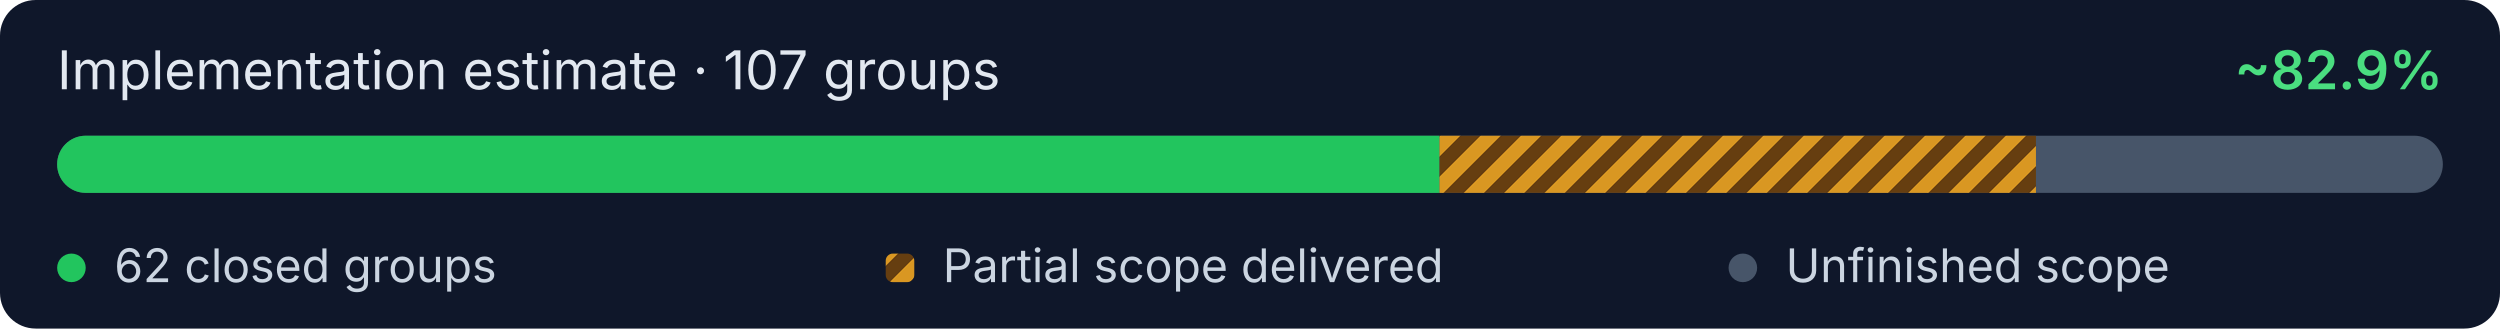
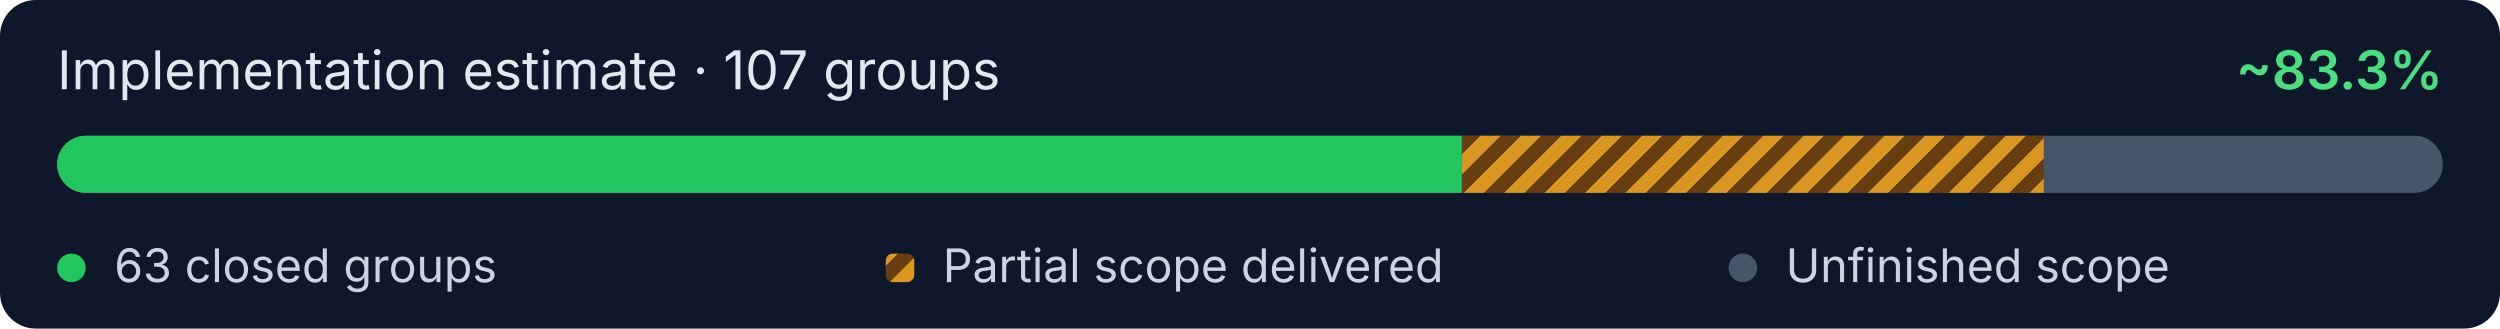
<svg xmlns="http://www.w3.org/2000/svg" width="700" height="92" viewBox="0 0 700 92" role="img" aria-labelledby="title description">
  <defs>
    <clipPath id="track">
      <rect x="16" y="38" width="668" height="16" rx="8" />
    </clipPath>
    <pattern id="partial" width="8" height="8" patternUnits="userSpaceOnUse" patternTransform="rotate(45)">
      <rect width="8" height="8" fill="#663e10" />
      <rect width="4" height="8" fill="#d99722" />
    </pattern>
  </defs>
  <rect width="700" height="92" rx="10" fill="#0f172a" />
  <g font-family="system-ui, -apple-system, BlinkMacSystemFont, 'Segoe UI', sans-serif">
    <text x="16" y="25" font-size="15" fill="#e2e8f0">Implementation estimate · 107 groups</text>
-     <text x="684" y="25" text-anchor="end" font-size="15" font-weight="600" fill="#4ade80">~82.9%</text>
+     <text x="684" y="25" text-anchor="end" font-size="15" font-weight="600" fill="#4ade80">~83.3%</text>
    <g clip-path="url(#track)">
      <rect x="16" y="38" width="668" height="16" fill="#475569" />
-       <rect id="closed-segment" x="16" y="38" width="387.065" height="16" fill="#22c55e" />
-       <rect id="partial-segment" x="403.065" y="38" width="167" height="16" fill="url(#partial)" />
+       <rect id="closed-segment" x="16" y="38" width="393.308" height="16" fill="#22c55e" />
+       <rect id="partial-segment" x="409.308" y="38" width="162.942" height="16" fill="url(#partial)" />
    </g>
    <circle cx="20" cy="75" r="4" fill="#22c55e" />
-     <text x="32" y="79" font-size="13" fill="#cbd5e1">62 closed groups</text>
+     <text x="32" y="79" font-size="13" fill="#cbd5e1">63 closed groups</text>
    <rect x="248" y="71" width="8" height="8" rx="2" fill="url(#partial)" />
    <text x="264" y="79" font-size="13" fill="#cbd5e1">Partial scope delivered</text>
    <circle cx="488" cy="75" r="4" fill="#475569" />
    <text x="500" y="79" font-size="13" fill="#cbd5e1">Unfinished scope</text>
  </g>
</svg>
